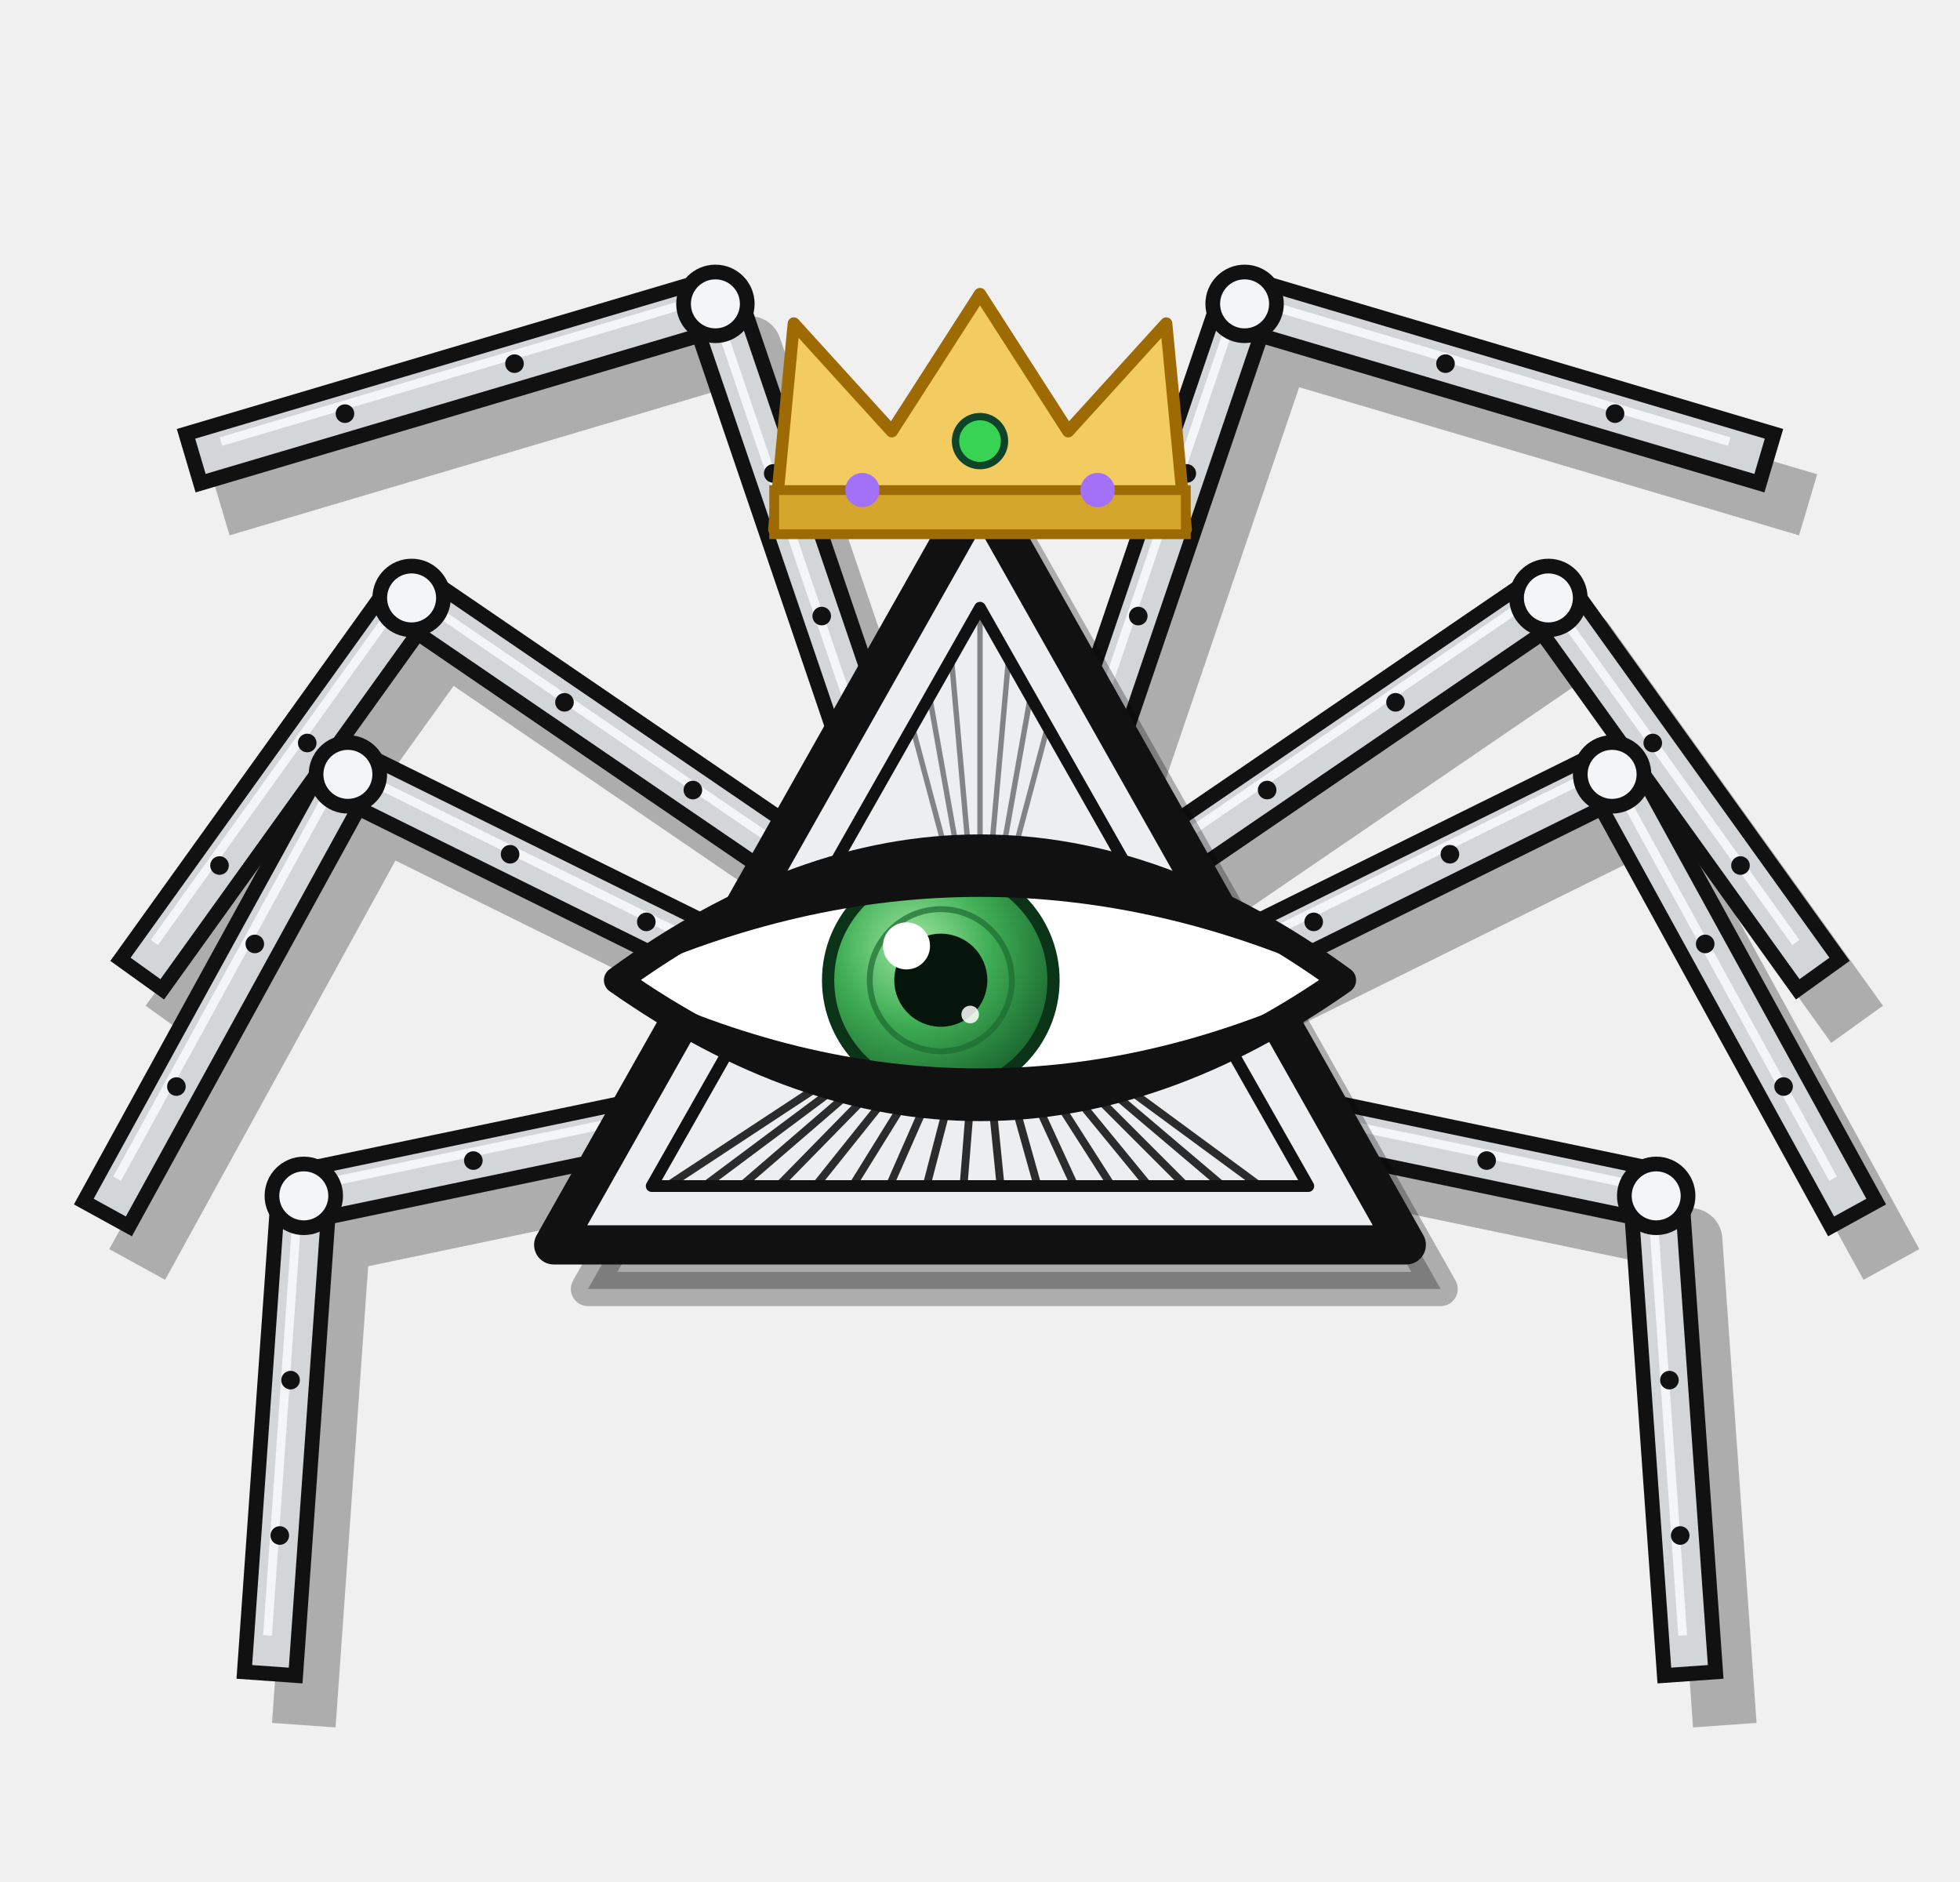
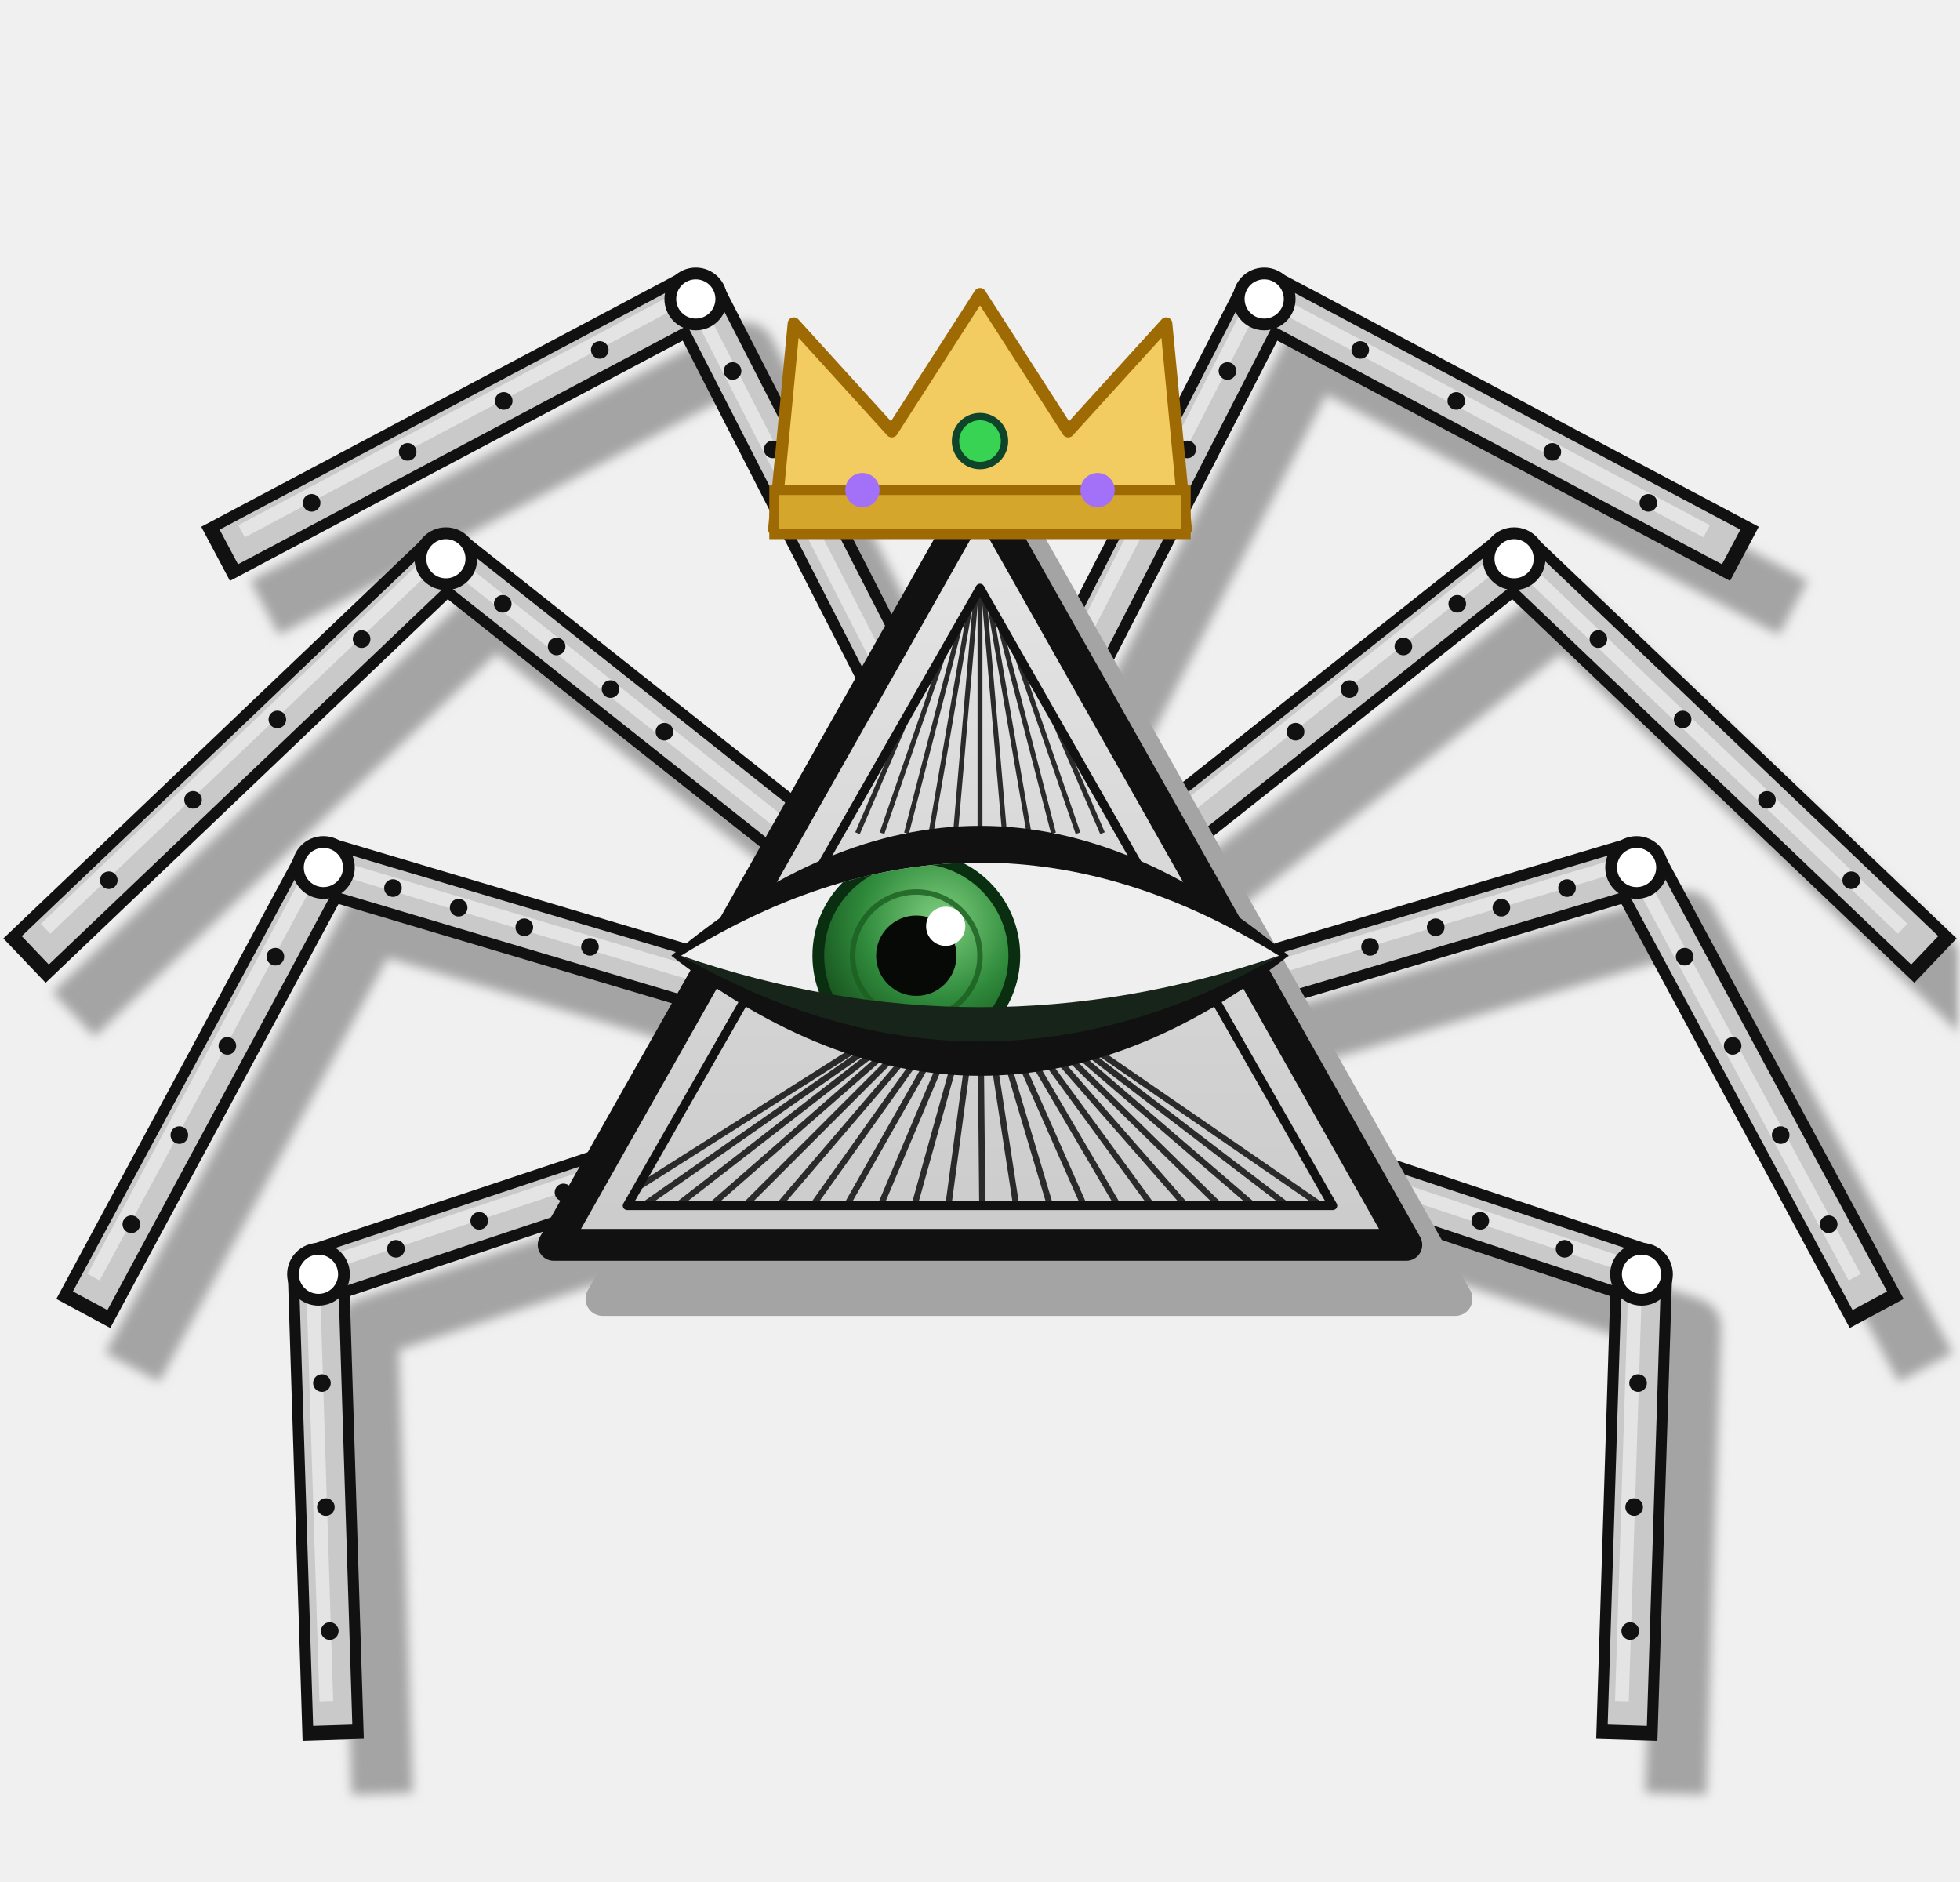
<svg xmlns="http://www.w3.org/2000/svg" viewBox="0 -50 400 384" width="400" height="384" role="img" aria-label="PRovidence wearing Merge King">
  <defs>
-     <radialGradient id="spcrown-iris" cx=".38" cy=".35" r=".75">
-       <stop offset="0" stop-color="#9fe6a0" />
-       <stop offset=".45" stop-color="#3fae55" />
-       <stop offset="1" stop-color="#145a27" />
+     <linearGradient id="spcrown-shell" x1="0" y1="0" x2="0" y2="1">
+       <stop offset="0" stop-color="#e6e6e6" />
+       <stop offset="1" stop-color="#cbcbcb" />
+     </linearGradient>
+     <filter id="spcrown-soft" x="-10%" y="-10%" width="120%" height="120%">
+       <feGaussianBlur stdDeviation="1.1" />
+     </filter>
+     <radialGradient id="spcrown-iris" cx=".62" cy=".32" r=".8">
+       <stop offset="0" stop-color="#7fcf7f" />
+       <stop offset=".5" stop-color="#2f8a3b" />
+       <stop offset="1" stop-color="#0f3d14" />
    </radialGradient>
  </defs>
  <g class="spcrown-all">
-     <g transform="translate(7 9)">
-       <polyline points="223.0,103.0 254.0,12.0 362.0,44.0" fill="none" stroke="rgba(0,0,0,.28)" stroke-width="13" stroke-linejoin="round" />
-       <polyline points="234.0,128.0 316.0,72.0 372.0,150.0" fill="none" stroke="rgba(0,0,0,.28)" stroke-width="13" stroke-linejoin="round" />
-       <polyline points="242.0,151.0 329.0,108.0 379.0,199.0" fill="none" stroke="rgba(0,0,0,.28)" stroke-width="13" stroke-linejoin="round" />
-       <polyline points="247.0,175.0 338.0,194.0 345.0,293.0" fill="none" stroke="rgba(0,0,0,.28)" stroke-width="13" stroke-linejoin="round" />
-       <polyline points="177.0,103.0 146.0,12.0 38.0,44.0" fill="none" stroke="rgba(0,0,0,.28)" stroke-width="13" stroke-linejoin="round" />
-       <polyline points="166.0,128.0 84.0,72.0 28.0,150.0" fill="none" stroke="rgba(0,0,0,.28)" stroke-width="13" stroke-linejoin="round" />
-       <polyline points="158.0,151.0 71.0,108.0 21.0,199.0" fill="none" stroke="rgba(0,0,0,.28)" stroke-width="13" stroke-linejoin="round" />
-       <polyline points="153.0,175.0 62.0,194.0 55.0,293.0" fill="none" stroke="rgba(0,0,0,.28)" stroke-width="13" stroke-linejoin="round" />
-     </g>
-     <g class="leg">
-       <polyline points="223.0,103.0 254.0,12.0 362.0,44.0" fill="none" stroke="#111111" stroke-width="13.5" stroke-linejoin="round" />
-       <polyline points="223.0,103.0 254.0,12.0 359.1,43.1" fill="none" stroke="#d3d6d9" stroke-width="7.5" stroke-linejoin="round" />
-       <polyline points="224.6,98.5 254.0,12.0 353.9,41.6" fill="none" stroke="#f7f8f9" stroke-width="1.8" stroke-linejoin="round" transform="translate(-1,-1.5)" opacity=".9" />
-       <circle cx="232.3" cy="75.7" r="1.9" fill="#111111" />
-       <circle cx="295.0" cy="24.2" r="1.9" fill="#111111" />
-       <circle cx="242.2" cy="46.6" r="1.9" fill="#111111" />
-       <circle cx="329.6" cy="34.4" r="1.9" fill="#111111" />
-       <circle cx="254" cy="12" r="6.5" fill="#f4f5f6" stroke="#111111" stroke-width="3" />
-     </g>
-     <g class="leg">
-       <polyline points="234.0,128.0 316.0,72.0 372.0,150.0" fill="none" stroke="#111111" stroke-width="13.5" stroke-linejoin="round" />
-       <polyline points="234.0,128.0 316.0,72.0 370.3,147.6" fill="none" stroke="#d3d6d9" stroke-width="7.5" stroke-linejoin="round" />
-       <polyline points="238.1,125.2 316.0,72.0 367.5,143.8" fill="none" stroke="#f7f8f9" stroke-width="1.8" stroke-linejoin="round" transform="translate(-1,-1.5)" opacity=".9" />
-       <circle cx="258.6" cy="111.2" r="1.9" fill="#111111" />
-       <circle cx="337.3" cy="101.6" r="1.9" fill="#111111" />
-       <circle cx="284.8" cy="93.3" r="1.9" fill="#111111" />
-       <circle cx="355.2" cy="126.6" r="1.9" fill="#111111" />
-       <circle cx="316" cy="72" r="6.5" fill="#f4f5f6" stroke="#111111" stroke-width="3" />
-     </g>
-     <g class="leg">
-       <polyline points="242.0,151.0 329.0,108.0 379.0,199.0" fill="none" stroke="#111111" stroke-width="13.5" stroke-linejoin="round" />
-       <polyline points="242.0,151.0 329.0,108.0 377.6,196.4" fill="none" stroke="#d3d6d9" stroke-width="7.5" stroke-linejoin="round" />
-       <polyline points="246.3,148.8 329.0,108.0 375.1,192.0" fill="none" stroke="#f7f8f9" stroke-width="1.8" stroke-linejoin="round" transform="translate(-1,-1.5)" opacity=".9" />
-       <circle cx="268.1" cy="138.1" r="1.9" fill="#111111" />
-       <circle cx="348.0" cy="142.6" r="1.9" fill="#111111" />
-       <circle cx="295.9" cy="124.3" r="1.9" fill="#111111" />
-       <circle cx="364.0" cy="171.7" r="1.9" fill="#111111" />
-       <circle cx="329" cy="108" r="6.5" fill="#f4f5f6" stroke="#111111" stroke-width="3" />
-     </g>
-     <g class="leg">
-       <polyline points="247.0,175.0 338.0,194.0 345.0,293.0" fill="none" stroke="#111111" stroke-width="13.5" stroke-linejoin="round" />
-       <polyline points="247.0,175.0 338.0,194.0 344.8,290.0" fill="none" stroke="#d3d6d9" stroke-width="7.5" stroke-linejoin="round" />
-       <polyline points="251.6,175.9 338.0,194.0 344.4,285.2" fill="none" stroke="#f7f8f9" stroke-width="1.8" stroke-linejoin="round" transform="translate(-1,-1.5)" opacity=".9" />
-       <circle cx="274.3" cy="180.7" r="1.9" fill="#111111" />
-       <circle cx="340.7" cy="231.6" r="1.9" fill="#111111" />
-       <circle cx="303.4" cy="186.8" r="1.9" fill="#111111" />
-       <circle cx="342.9" cy="263.3" r="1.9" fill="#111111" />
-       <circle cx="338" cy="194" r="6.5" fill="#f4f5f6" stroke="#111111" stroke-width="3" />
-     </g>
-     <g class="leg">
-       <polyline points="177.0,103.0 146.0,12.0 38.0,44.0" fill="none" stroke="#111111" stroke-width="13.5" stroke-linejoin="round" />
-       <polyline points="177.0,103.0 146.0,12.0 40.9,43.1" fill="none" stroke="#d3d6d9" stroke-width="7.5" stroke-linejoin="round" />
-       <polyline points="175.4,98.5 146.0,12.0 46.1,41.6" fill="none" stroke="#f7f8f9" stroke-width="1.8" stroke-linejoin="round" transform="translate(-1,-1.5)" opacity=".9" />
-       <circle cx="167.7" cy="75.7" r="1.9" fill="#111111" />
-       <circle cx="105.0" cy="24.2" r="1.9" fill="#111111" />
-       <circle cx="157.8" cy="46.6" r="1.9" fill="#111111" />
-       <circle cx="70.4" cy="34.4" r="1.9" fill="#111111" />
-       <circle cx="146" cy="12" r="6.5" fill="#f4f5f6" stroke="#111111" stroke-width="3" />
-     </g>
-     <g class="leg">
-       <polyline points="166.0,128.0 84.0,72.0 28.0,150.0" fill="none" stroke="#111111" stroke-width="13.5" stroke-linejoin="round" />
-       <polyline points="166.0,128.0 84.0,72.0 29.7,147.6" fill="none" stroke="#d3d6d9" stroke-width="7.5" stroke-linejoin="round" />
-       <polyline points="161.9,125.2 84.0,72.0 32.5,143.8" fill="none" stroke="#f7f8f9" stroke-width="1.8" stroke-linejoin="round" transform="translate(-1,-1.5)" opacity=".9" />
-       <circle cx="141.4" cy="111.2" r="1.9" fill="#111111" />
-       <circle cx="62.7" cy="101.6" r="1.9" fill="#111111" />
-       <circle cx="115.2" cy="93.3" r="1.9" fill="#111111" />
-       <circle cx="44.8" cy="126.6" r="1.9" fill="#111111" />
-       <circle cx="84" cy="72" r="6.5" fill="#f4f5f6" stroke="#111111" stroke-width="3" />
-     </g>
-     <g class="leg">
-       <polyline points="158.0,151.0 71.0,108.0 21.0,199.0" fill="none" stroke="#111111" stroke-width="13.5" stroke-linejoin="round" />
-       <polyline points="158.0,151.0 71.0,108.0 22.4,196.4" fill="none" stroke="#d3d6d9" stroke-width="7.5" stroke-linejoin="round" />
-       <polyline points="153.7,148.8 71.0,108.0 24.9,192.0" fill="none" stroke="#f7f8f9" stroke-width="1.8" stroke-linejoin="round" transform="translate(-1,-1.5)" opacity=".9" />
-       <circle cx="131.9" cy="138.1" r="1.9" fill="#111111" />
-       <circle cx="52.0" cy="142.6" r="1.9" fill="#111111" />
-       <circle cx="104.1" cy="124.3" r="1.9" fill="#111111" />
-       <circle cx="36.0" cy="171.7" r="1.9" fill="#111111" />
-       <circle cx="71" cy="108" r="6.5" fill="#f4f5f6" stroke="#111111" stroke-width="3" />
-     </g>
-     <g class="leg">
-       <polyline points="153.0,175.0 62.0,194.0 55.0,293.0" fill="none" stroke="#111111" stroke-width="13.5" stroke-linejoin="round" />
-       <polyline points="153.0,175.0 62.0,194.0 55.2,290.0" fill="none" stroke="#d3d6d9" stroke-width="7.5" stroke-linejoin="round" />
-       <polyline points="148.4,175.9 62.0,194.0 55.6,285.2" fill="none" stroke="#f7f8f9" stroke-width="1.8" stroke-linejoin="round" transform="translate(-1,-1.5)" opacity=".9" />
-       <circle cx="125.7" cy="180.7" r="1.9" fill="#111111" />
-       <circle cx="59.3" cy="231.6" r="1.9" fill="#111111" />
-       <circle cx="96.6" cy="186.8" r="1.9" fill="#111111" />
-       <circle cx="57.1" cy="263.3" r="1.9" fill="#111111" />
-       <circle cx="62" cy="194" r="6.5" fill="#f4f5f6" stroke="#111111" stroke-width="3" />
+     <g transform="translate(10 11)" filter="url(#spcrown-soft)">
+       <polyline points="215.0,95.0 258.0,11.0 356.0,63.0" fill="none" stroke="#a4a4a4" stroke-width="12.5" stroke-linejoin="round" />
+       <polyline points="232.0,125.0 309.0,64.0 395.0,146.0" fill="none" stroke="#a4a4a4" stroke-width="12.5" stroke-linejoin="round" />
+       <polyline points="240.0,155.0 334.0,127.0 383.0,218.0" fill="none" stroke="#a4a4a4" stroke-width="12.5" stroke-linejoin="round" />
+       <polyline points="245.0,180.0 335.0,210.0 332.0,305.0" fill="none" stroke="#a4a4a4" stroke-width="12.5" stroke-linejoin="round" />
+       <polyline points="185.0,95.0 142.0,11.0 44.0,63.0" fill="none" stroke="#a4a4a4" stroke-width="12.5" stroke-linejoin="round" />
+       <polyline points="168.0,125.0 91.0,64.0 5.0,146.0" fill="none" stroke="#a4a4a4" stroke-width="12.5" stroke-linejoin="round" />
+       <polyline points="160.0,155.0 66.0,127.0 17.0,218.0" fill="none" stroke="#a4a4a4" stroke-width="12.5" stroke-linejoin="round" />
+       <polyline points="155.0,180.0 65.0,210.0 68.0,305.0" fill="none" stroke="#a4a4a4" stroke-width="12.5" stroke-linejoin="round" />
+     </g>
+     <g class="leg">
+       <polyline points="215.0,95.0 258.0,11.0 356.0,63.0" fill="none" stroke="#111111" stroke-width="12.5" stroke-linejoin="round" />
+       <polyline points="215.0,95.0 258.0,11.0 353.3,61.6" fill="none" stroke="#c9c9c9" stroke-width="8" stroke-linejoin="round" />
+       <polyline points="216.7,91.6 258.0,11.0 349.5,59.6" fill="none" stroke="#e4e4e4" stroke-width="2.8" stroke-linejoin="round" transform="translate(-1.2,-1.2)" />
+       <circle cx="234.1" cy="57.6" r="1.8" fill="#111111" />
+       <circle cx="242.3" cy="41.7" r="1.8" fill="#111111" />
+       <circle cx="250.5" cy="25.7" r="1.8" fill="#111111" />
+       <circle cx="277.6" cy="21.4" r="1.8" fill="#111111" />
+       <circle cx="297.2" cy="31.8" r="1.8" fill="#111111" />
+       <circle cx="316.8" cy="42.2" r="1.8" fill="#111111" />
+       <circle cx="336.4" cy="52.6" r="1.8" fill="#111111" />
+       <circle cx="258" cy="11" r="5.2" fill="#ffffff" stroke="#111111" stroke-width="2.4" />
+     </g>
+     <g class="leg">
+       <polyline points="232.0,125.0 309.0,64.0 395.0,146.0" fill="none" stroke="#111111" stroke-width="12.5" stroke-linejoin="round" />
+       <polyline points="232.0,125.0 309.0,64.0 392.8,143.9" fill="none" stroke="#c9c9c9" stroke-width="8" stroke-linejoin="round" />
+       <polyline points="235.1,122.6 309.0,64.0 389.5,140.7" fill="none" stroke="#e4e4e4" stroke-width="2.8" stroke-linejoin="round" transform="translate(-1.2,-1.2)" />
+       <circle cx="264.4" cy="99.3" r="1.8" fill="#111111" />
+       <circle cx="275.4" cy="90.6" r="1.8" fill="#111111" />
+       <circle cx="286.4" cy="81.9" r="1.8" fill="#111111" />
+       <circle cx="297.4" cy="73.2" r="1.8" fill="#111111" />
+       <circle cx="326.2" cy="80.4" r="1.8" fill="#111111" />
+       <circle cx="343.4" cy="96.8" r="1.8" fill="#111111" />
+       <circle cx="360.6" cy="113.2" r="1.8" fill="#111111" />
+       <circle cx="377.8" cy="129.6" r="1.8" fill="#111111" />
+       <circle cx="309" cy="64" r="5.2" fill="#ffffff" stroke="#111111" stroke-width="2.4" />
+     </g>
+     <g class="leg">
+       <polyline points="240.0,155.0 334.0,127.0 383.0,218.0" fill="none" stroke="#111111" stroke-width="12.5" stroke-linejoin="round" />
+       <polyline points="240.0,155.0 334.0,127.0 381.6,215.4" fill="none" stroke="#c9c9c9" stroke-width="8" stroke-linejoin="round" />
+       <polyline points="243.8,153.9 334.0,127.0 379.7,211.8" fill="none" stroke="#e4e4e4" stroke-width="2.8" stroke-linejoin="round" transform="translate(-1.2,-1.2)" />
+       <circle cx="279.6" cy="143.2" r="1.8" fill="#111111" />
+       <circle cx="293.0" cy="139.2" r="1.8" fill="#111111" />
+       <circle cx="306.4" cy="135.2" r="1.8" fill="#111111" />
+       <circle cx="319.8" cy="131.2" r="1.8" fill="#111111" />
+       <circle cx="343.8" cy="145.2" r="1.8" fill="#111111" />
+       <circle cx="353.6" cy="163.4" r="1.8" fill="#111111" />
+       <circle cx="363.4" cy="181.6" r="1.8" fill="#111111" />
+       <circle cx="373.2" cy="199.8" r="1.8" fill="#111111" />
+       <circle cx="334" cy="127" r="5.2" fill="#ffffff" stroke="#111111" stroke-width="2.4" />
+     </g>
+     <g class="leg">
+       <polyline points="245.0,180.0 335.0,210.0 332.0,305.0" fill="none" stroke="#111111" stroke-width="12.5" stroke-linejoin="round" />
+       <polyline points="245.0,180.0 335.0,210.0 332.1,302.0" fill="none" stroke="#c9c9c9" stroke-width="8" stroke-linejoin="round" />
+       <polyline points="248.6,181.2 335.0,210.0 332.2,298.3" fill="none" stroke="#e4e4e4" stroke-width="2.8" stroke-linejoin="round" transform="translate(-1.2,-1.2)" />
+       <circle cx="285.1" cy="193.3" r="1.8" fill="#111111" />
+       <circle cx="302.1" cy="199.1" r="1.8" fill="#111111" />
+       <circle cx="319.3" cy="204.8" r="1.8" fill="#111111" />
+       <circle cx="334.3" cy="232.2" r="1.8" fill="#111111" />
+       <circle cx="333.5" cy="257.5" r="1.8" fill="#111111" />
+       <circle cx="332.7" cy="282.8" r="1.8" fill="#111111" />
+       <circle cx="335" cy="210" r="5.2" fill="#ffffff" stroke="#111111" stroke-width="2.4" />
+     </g>
+     <g class="leg">
+       <polyline points="185.0,95.0 142.0,11.0 44.0,63.0" fill="none" stroke="#111111" stroke-width="12.5" stroke-linejoin="round" />
+       <polyline points="185.0,95.0 142.0,11.0 46.7,61.6" fill="none" stroke="#c9c9c9" stroke-width="8" stroke-linejoin="round" />
+       <polyline points="183.3,91.6 142.0,11.0 50.5,59.6" fill="none" stroke="#e4e4e4" stroke-width="2.8" stroke-linejoin="round" transform="translate(-1.2,-1.2)" />
+       <circle cx="165.9" cy="57.6" r="1.8" fill="#111111" />
+       <circle cx="157.7" cy="41.7" r="1.8" fill="#111111" />
+       <circle cx="149.5" cy="25.7" r="1.8" fill="#111111" />
+       <circle cx="122.4" cy="21.4" r="1.8" fill="#111111" />
+       <circle cx="102.8" cy="31.8" r="1.8" fill="#111111" />
+       <circle cx="83.2" cy="42.2" r="1.8" fill="#111111" />
+       <circle cx="63.6" cy="52.6" r="1.8" fill="#111111" />
+       <circle cx="142" cy="11" r="5.2" fill="#ffffff" stroke="#111111" stroke-width="2.4" />
+     </g>
+     <g class="leg">
+       <polyline points="168.0,125.0 91.0,64.0 5.0,146.0" fill="none" stroke="#111111" stroke-width="12.5" stroke-linejoin="round" />
+       <polyline points="168.0,125.0 91.0,64.0 7.2,143.9" fill="none" stroke="#c9c9c9" stroke-width="8" stroke-linejoin="round" />
+       <polyline points="164.9,122.6 91.0,64.0 10.5,140.7" fill="none" stroke="#e4e4e4" stroke-width="2.8" stroke-linejoin="round" transform="translate(-1.2,-1.2)" />
+       <circle cx="135.6" cy="99.3" r="1.8" fill="#111111" />
+       <circle cx="124.6" cy="90.6" r="1.8" fill="#111111" />
+       <circle cx="113.6" cy="81.9" r="1.8" fill="#111111" />
+       <circle cx="102.6" cy="73.2" r="1.8" fill="#111111" />
+       <circle cx="73.8" cy="80.4" r="1.8" fill="#111111" />
+       <circle cx="56.6" cy="96.8" r="1.8" fill="#111111" />
+       <circle cx="39.4" cy="113.2" r="1.8" fill="#111111" />
+       <circle cx="22.2" cy="129.6" r="1.8" fill="#111111" />
+       <circle cx="91" cy="64" r="5.2" fill="#ffffff" stroke="#111111" stroke-width="2.4" />
+     </g>
+     <g class="leg">
+       <polyline points="160.0,155.0 66.0,127.0 17.0,218.0" fill="none" stroke="#111111" stroke-width="12.5" stroke-linejoin="round" />
+       <polyline points="160.0,155.0 66.0,127.0 18.4,215.4" fill="none" stroke="#c9c9c9" stroke-width="8" stroke-linejoin="round" />
+       <polyline points="156.2,153.9 66.0,127.0 20.3,211.8" fill="none" stroke="#e4e4e4" stroke-width="2.8" stroke-linejoin="round" transform="translate(-1.2,-1.2)" />
+       <circle cx="120.4" cy="143.2" r="1.8" fill="#111111" />
+       <circle cx="107.0" cy="139.2" r="1.8" fill="#111111" />
+       <circle cx="93.6" cy="135.2" r="1.8" fill="#111111" />
+       <circle cx="80.2" cy="131.2" r="1.8" fill="#111111" />
+       <circle cx="56.2" cy="145.2" r="1.8" fill="#111111" />
+       <circle cx="46.4" cy="163.4" r="1.8" fill="#111111" />
+       <circle cx="36.6" cy="181.6" r="1.8" fill="#111111" />
+       <circle cx="26.8" cy="199.8" r="1.8" fill="#111111" />
+       <circle cx="66" cy="127" r="5.2" fill="#ffffff" stroke="#111111" stroke-width="2.4" />
+     </g>
+     <g class="leg">
+       <polyline points="155.0,180.0 65.0,210.0 68.0,305.0" fill="none" stroke="#111111" stroke-width="12.5" stroke-linejoin="round" />
+       <polyline points="155.0,180.0 65.0,210.0 67.9,302.0" fill="none" stroke="#c9c9c9" stroke-width="8" stroke-linejoin="round" />
+       <polyline points="151.4,181.2 65.0,210.0 67.8,298.3" fill="none" stroke="#e4e4e4" stroke-width="2.8" stroke-linejoin="round" transform="translate(-1.2,-1.2)" />
+       <circle cx="115.0" cy="193.3" r="1.8" fill="#111111" />
+       <circle cx="97.8" cy="199.1" r="1.8" fill="#111111" />
+       <circle cx="80.8" cy="204.8" r="1.8" fill="#111111" />
+       <circle cx="65.7" cy="232.2" r="1.8" fill="#111111" />
+       <circle cx="66.5" cy="257.5" r="1.8" fill="#111111" />
+       <circle cx="67.3" cy="282.8" r="1.8" fill="#111111" />
+       <circle cx="65" cy="210" r="5.2" fill="#ffffff" stroke="#111111" stroke-width="2.4" />
    </g>
    <g class="body">
-       <polygon points="200.0,50.0 287.0,204.0 113.0,204.0" fill="rgba(0,0,0,.28)" transform="translate(7 9)" stroke="rgba(0,0,0,.28)" stroke-width="7" stroke-linejoin="round" />
-       <polygon points="200.0,50.0 287.0,204.0 113.0,204.0" fill="#eceeef" stroke="#111111" stroke-width="8" stroke-linejoin="round" />
+       <polygon points="200.0,50.0 287.0,204.0 113.0,204.0" fill="#a4a4a4" stroke="#a4a4a4" stroke-width="7" stroke-linejoin="round" transform="translate(10 11)" />
+       <polygon points="200.0,50.0 287.0,204.0 113.0,204.0" fill="url(#spcrown-shell)" stroke="#111111" stroke-width="6.5" stroke-linejoin="round" />
      <clipPath id="spcrown-in">
-         <polygon points="200,74 133,192 267,192" />
+         <polygon points="200,70 128,196 272,196" />
+       </clipPath>
+       <clipPath id="spcrown-sclera">
+         <path d="M139 137 Q200 99 261 137 Q200 170 139 137 Z" />
      </clipPath>
      <g clip-path="url(#spcrown-in)">
-         <line x1="200" y1="150" x2="124" y2="200" stroke="#2b2b2b" stroke-width="1.6" />
-         <line x1="200" y1="150" x2="133" y2="200" stroke="#2b2b2b" stroke-width="1.6" />
-         <line x1="200" y1="150" x2="142" y2="200" stroke="#2b2b2b" stroke-width="1.6" />
-         <line x1="200" y1="150" x2="151" y2="200" stroke="#2b2b2b" stroke-width="1.6" />
-         <line x1="200" y1="150" x2="160" y2="200" stroke="#2b2b2b" stroke-width="1.6" />
-         <line x1="200" y1="150" x2="169" y2="200" stroke="#2b2b2b" stroke-width="1.6" />
-         <line x1="200" y1="150" x2="178" y2="200" stroke="#2b2b2b" stroke-width="1.6" />
-         <line x1="200" y1="150" x2="187" y2="200" stroke="#2b2b2b" stroke-width="1.6" />
-         <line x1="200" y1="150" x2="196" y2="200" stroke="#2b2b2b" stroke-width="1.6" />
-         <line x1="200" y1="150" x2="205" y2="200" stroke="#2b2b2b" stroke-width="1.6" />
-         <line x1="200" y1="150" x2="214" y2="200" stroke="#2b2b2b" stroke-width="1.6" />
-         <line x1="200" y1="150" x2="223" y2="200" stroke="#2b2b2b" stroke-width="1.6" />
-         <line x1="200" y1="150" x2="232" y2="200" stroke="#2b2b2b" stroke-width="1.6" />
-         <line x1="200" y1="150" x2="241" y2="200" stroke="#2b2b2b" stroke-width="1.6" />
-         <line x1="200" y1="150" x2="250" y2="200" stroke="#2b2b2b" stroke-width="1.6" />
-         <line x1="200" y1="150" x2="259" y2="200" stroke="#2b2b2b" stroke-width="1.6" />
-         <line x1="200" y1="150" x2="268" y2="200" stroke="#2b2b2b" stroke-width="1.6" />
-         <line x1="200" y1="150" x2="176" y2="60" stroke="#2b2b2b" stroke-width="1.1" opacity=".55" />
-         <line x1="200" y1="150" x2="184" y2="60" stroke="#2b2b2b" stroke-width="1.1" opacity=".55" />
-         <line x1="200" y1="150" x2="192" y2="60" stroke="#2b2b2b" stroke-width="1.1" opacity=".55" />
-         <line x1="200" y1="150" x2="200" y2="60" stroke="#2b2b2b" stroke-width="1.1" opacity=".55" />
-         <line x1="200" y1="150" x2="208" y2="60" stroke="#2b2b2b" stroke-width="1.1" opacity=".55" />
-         <line x1="200" y1="150" x2="216" y2="60" stroke="#2b2b2b" stroke-width="1.1" opacity=".55" />
-         <line x1="200" y1="150" x2="224" y2="60" stroke="#2b2b2b" stroke-width="1.1" opacity=".55" />
+         <line x1="200" y1="148" x2="118.0" y2="200" stroke="#2a2a2a" stroke-width="1.25" />
+         <line x1="200" y1="148" x2="125.5" y2="200" stroke="#2a2a2a" stroke-width="1.25" />
+         <line x1="200" y1="148" x2="133.0" y2="200" stroke="#2a2a2a" stroke-width="1.25" />
+         <line x1="200" y1="148" x2="140.5" y2="200" stroke="#2a2a2a" stroke-width="1.25" />
+         <line x1="200" y1="148" x2="148.0" y2="200" stroke="#2a2a2a" stroke-width="1.25" />
+         <line x1="200" y1="148" x2="155.5" y2="200" stroke="#2a2a2a" stroke-width="1.25" />
+         <line x1="200" y1="148" x2="163.0" y2="200" stroke="#2a2a2a" stroke-width="1.25" />
+         <line x1="200" y1="148" x2="170.5" y2="200" stroke="#2a2a2a" stroke-width="1.25" />
+         <line x1="200" y1="148" x2="178.0" y2="200" stroke="#2a2a2a" stroke-width="1.25" />
+         <line x1="200" y1="148" x2="185.5" y2="200" stroke="#2a2a2a" stroke-width="1.25" />
+         <line x1="200" y1="148" x2="193.0" y2="200" stroke="#2a2a2a" stroke-width="1.25" />
+         <line x1="200" y1="148" x2="200.5" y2="200" stroke="#2a2a2a" stroke-width="1.25" />
+         <line x1="200" y1="148" x2="208.0" y2="200" stroke="#2a2a2a" stroke-width="1.25" />
+         <line x1="200" y1="148" x2="215.5" y2="200" stroke="#2a2a2a" stroke-width="1.25" />
+         <line x1="200" y1="148" x2="223.0" y2="200" stroke="#2a2a2a" stroke-width="1.25" />
+         <line x1="200" y1="148" x2="230.5" y2="200" stroke="#2a2a2a" stroke-width="1.25" />
+         <line x1="200" y1="148" x2="238.0" y2="200" stroke="#2a2a2a" stroke-width="1.25" />
+         <line x1="200" y1="148" x2="245.5" y2="200" stroke="#2a2a2a" stroke-width="1.25" />
+         <line x1="200" y1="148" x2="253.0" y2="200" stroke="#2a2a2a" stroke-width="1.25" />
+         <line x1="200" y1="148" x2="260.5" y2="200" stroke="#2a2a2a" stroke-width="1.25" />
+         <line x1="200" y1="148" x2="268.0" y2="200" stroke="#2a2a2a" stroke-width="1.25" />
+         <line x1="200" y1="148" x2="275.5" y2="200" stroke="#2a2a2a" stroke-width="1.25" />
+         <line x1="200" y1="62" x2="170" y2="120" stroke="#2a2a2a" stroke-width="1" />
+         <line x1="200" y1="62" x2="175" y2="120" stroke="#2a2a2a" stroke-width="1" />
+         <line x1="200" y1="62" x2="180" y2="120" stroke="#2a2a2a" stroke-width="1" />
+         <line x1="200" y1="62" x2="185" y2="120" stroke="#2a2a2a" stroke-width="1" />
+         <line x1="200" y1="62" x2="190" y2="120" stroke="#2a2a2a" stroke-width="1" />
+         <line x1="200" y1="62" x2="195" y2="120" stroke="#2a2a2a" stroke-width="1" />
+         <line x1="200" y1="62" x2="200" y2="120" stroke="#2a2a2a" stroke-width="1" />
+         <line x1="200" y1="62" x2="205" y2="120" stroke="#2a2a2a" stroke-width="1" />
+         <line x1="200" y1="62" x2="210" y2="120" stroke="#2a2a2a" stroke-width="1" />
+         <line x1="200" y1="62" x2="215" y2="120" stroke="#2a2a2a" stroke-width="1" />
+         <line x1="200" y1="62" x2="220" y2="120" stroke="#2a2a2a" stroke-width="1" />
+         <line x1="200" y1="62" x2="225" y2="120" stroke="#2a2a2a" stroke-width="1" />
+         <line x1="200" y1="62" x2="230" y2="120" stroke="#2a2a2a" stroke-width="1" />
      </g>
-       <polygon points="200,74 133,192 267,192" fill="none" stroke="#111111" stroke-width="2.4" stroke-linejoin="round" />
-       <path d="M126 150 Q200 96 274 150 Q200 202 126 150 Z" fill="#ffffff" stroke="#111111" stroke-width="5.5" stroke-linejoin="round" />
-       <g>
-         <circle cx="192" cy="150" r="23" fill="url(#spcrown-iris)" stroke="#0a3317" stroke-width="2.5" />
-         <circle cx="192" cy="150" r="14.5" fill="none" stroke="#1d6b31" stroke-width="1.2" opacity=".7" />
-         <circle cx="192" cy="150" r="9.5" fill="#06150b" />
-         <circle cx="185" cy="143" r="4.8" fill="#ffffff" />
-         <circle cx="198" cy="157" r="1.8" fill="#ffffff" opacity=".85" />
+       <polygon points="200,70 128,196 272,196" fill="none" stroke="#111111" stroke-width="1.8" stroke-linejoin="round" />
+       <g transform="translate(0 8)">
+         <path d="M137 137 Q200 84 263 137 Q200 186 137 137 Z" fill="#111111" />
+         <path d="M139 137 Q200 99 261 137 Q200 170 139 137 Z" fill="#efefef" />
+         <g clip-path="url(#spcrown-sclera)">
+           <g>
+             <circle cx="187" cy="137" r="20" fill="url(#spcrown-iris)" stroke="#0a2e10" stroke-width="2.4" />
+             <circle cx="187" cy="137" r="13" fill="none" stroke="#1b5e20" stroke-width="1.1" opacity=".8" />
+             <circle cx="187" cy="137" r="8.2" fill="#070907" />
+             <circle cx="193" cy="131" r="4" fill="#ffffff" />
+           </g>
+         </g>
+         <path d="M139 137 Q200 172 261 137 Q200 158 139 137 Z" fill="#16241a" />
      </g>
-       <path d="M126 150 Q200 96 274 150 Q200 116 126 150 Z" fill="#111111" />
-       <path d="M126 150 Q200 202 274 150 Q200 186 126 150 Z" fill="#111111" />
    </g>
    <g transform="translate(0 10)">
      <g>
        <path d="M158 48 L162 6 L182 28 L200 0 L218 28 L238 6 L242 48 Z" fill="#f2cc60" stroke="#9e6a03" stroke-width="2.5" stroke-linejoin="round" />
        <rect x="158" y="40" width="84" height="9" fill="#d4a72c" stroke="#9e6a03" stroke-width="2" />
        <circle cx="200" cy="30" r="5" fill="#39d353" stroke="#0e4429" stroke-width="1.5" />
        <circle cx="176" cy="40" r="3.5" fill="#a371f7" />
        <circle cx="224" cy="40" r="3.5" fill="#a371f7" />
      </g>
    </g>
  </g>
</svg>
